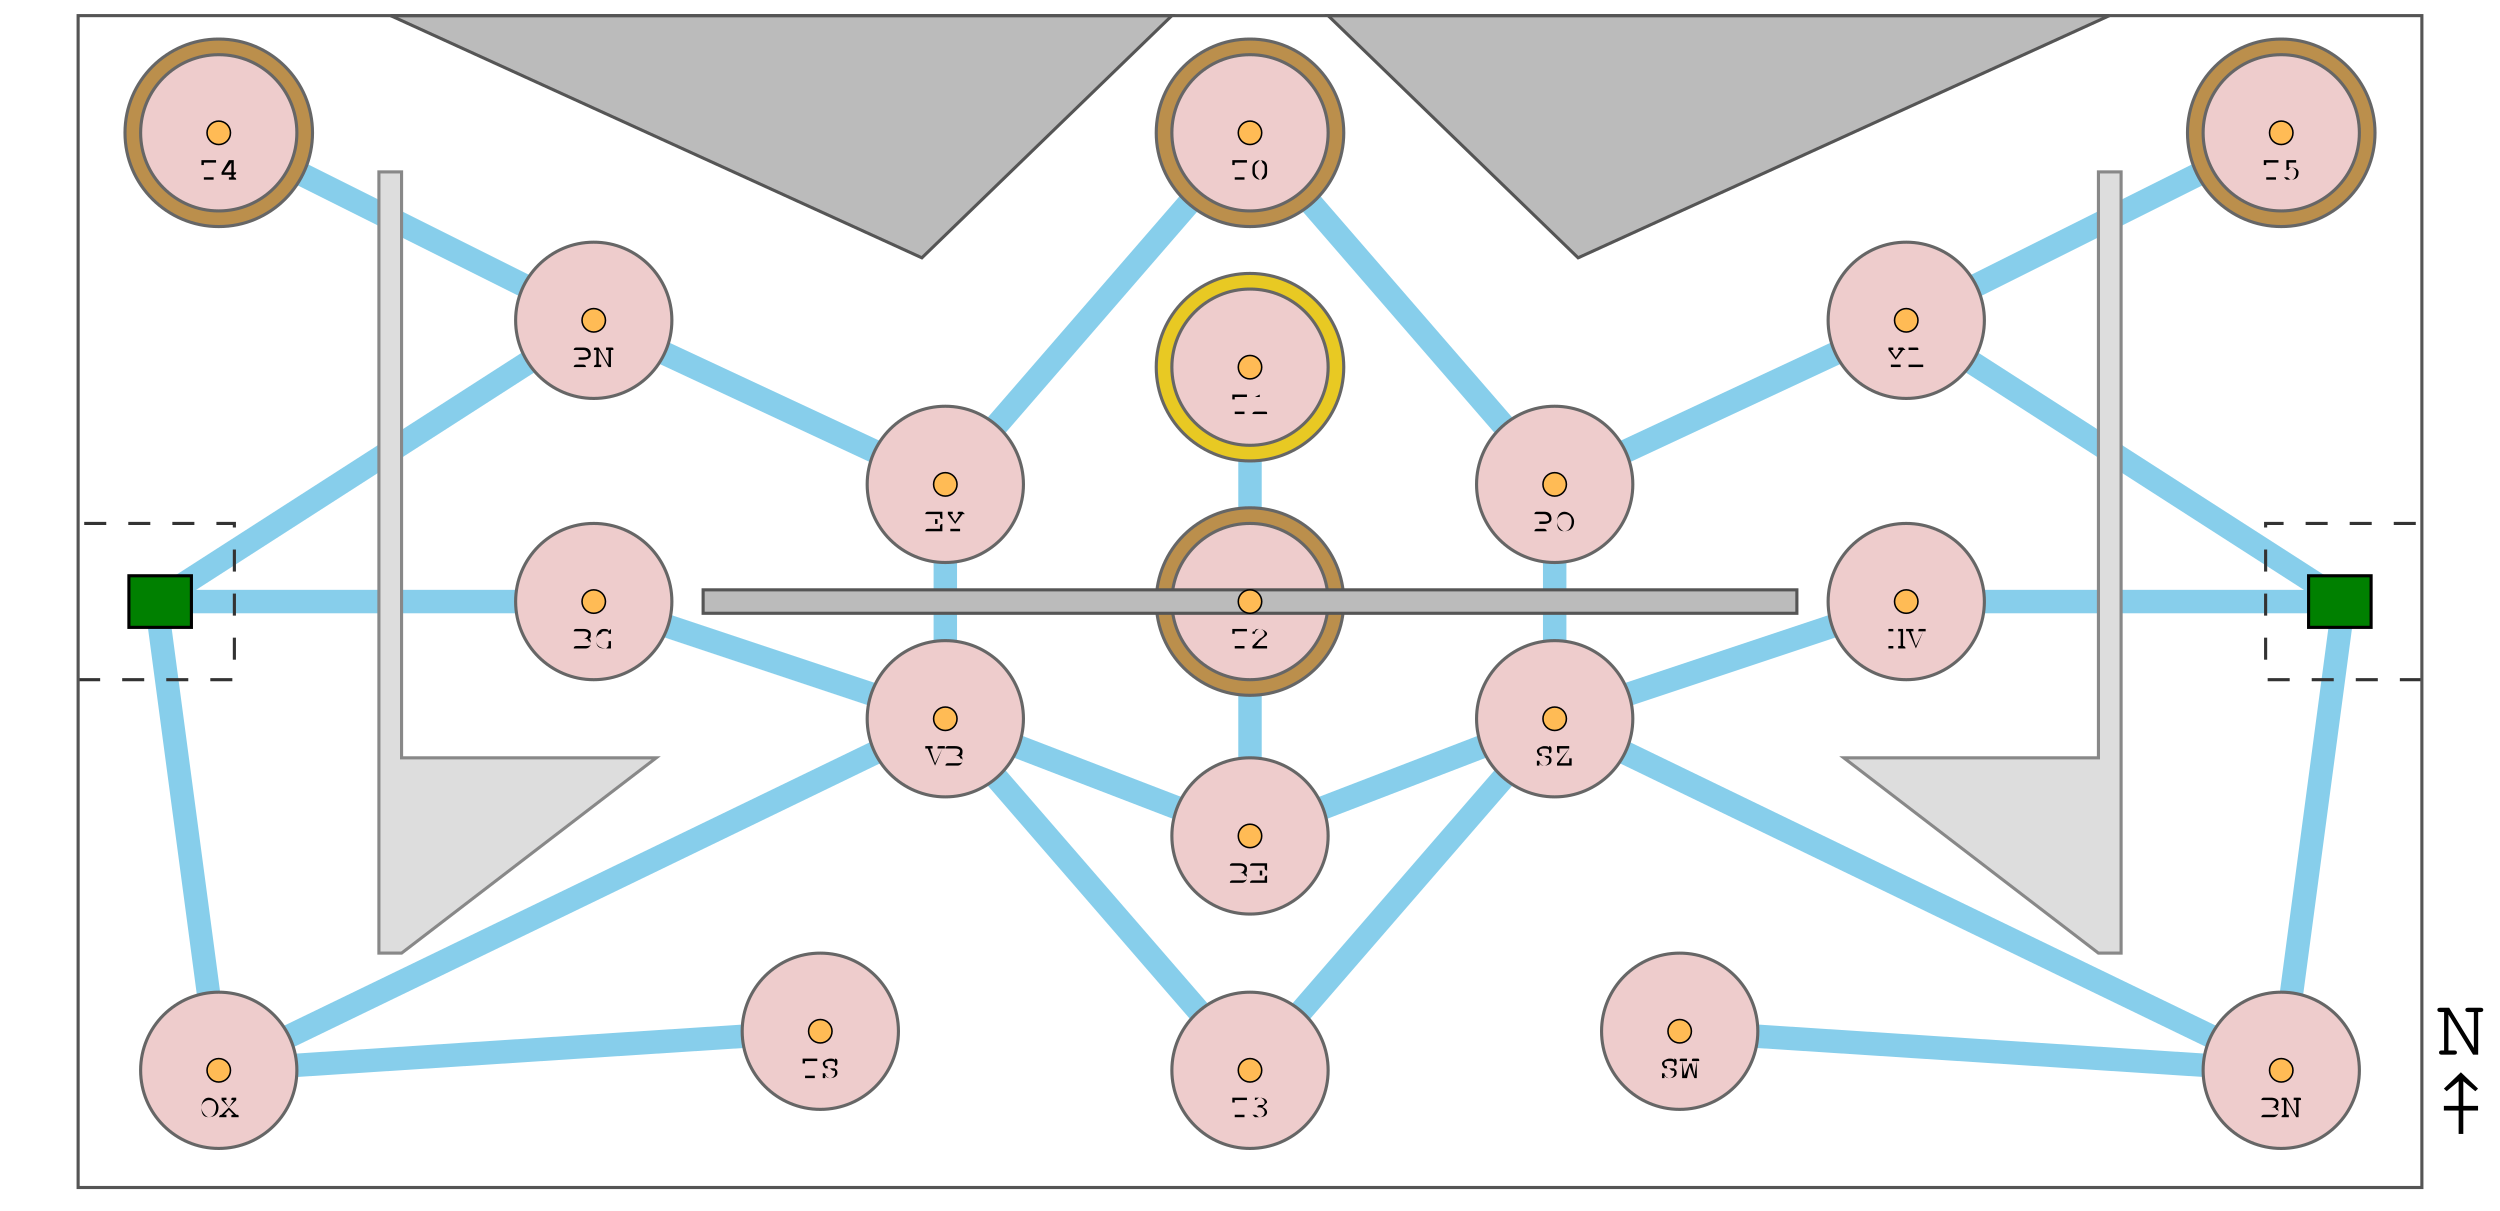
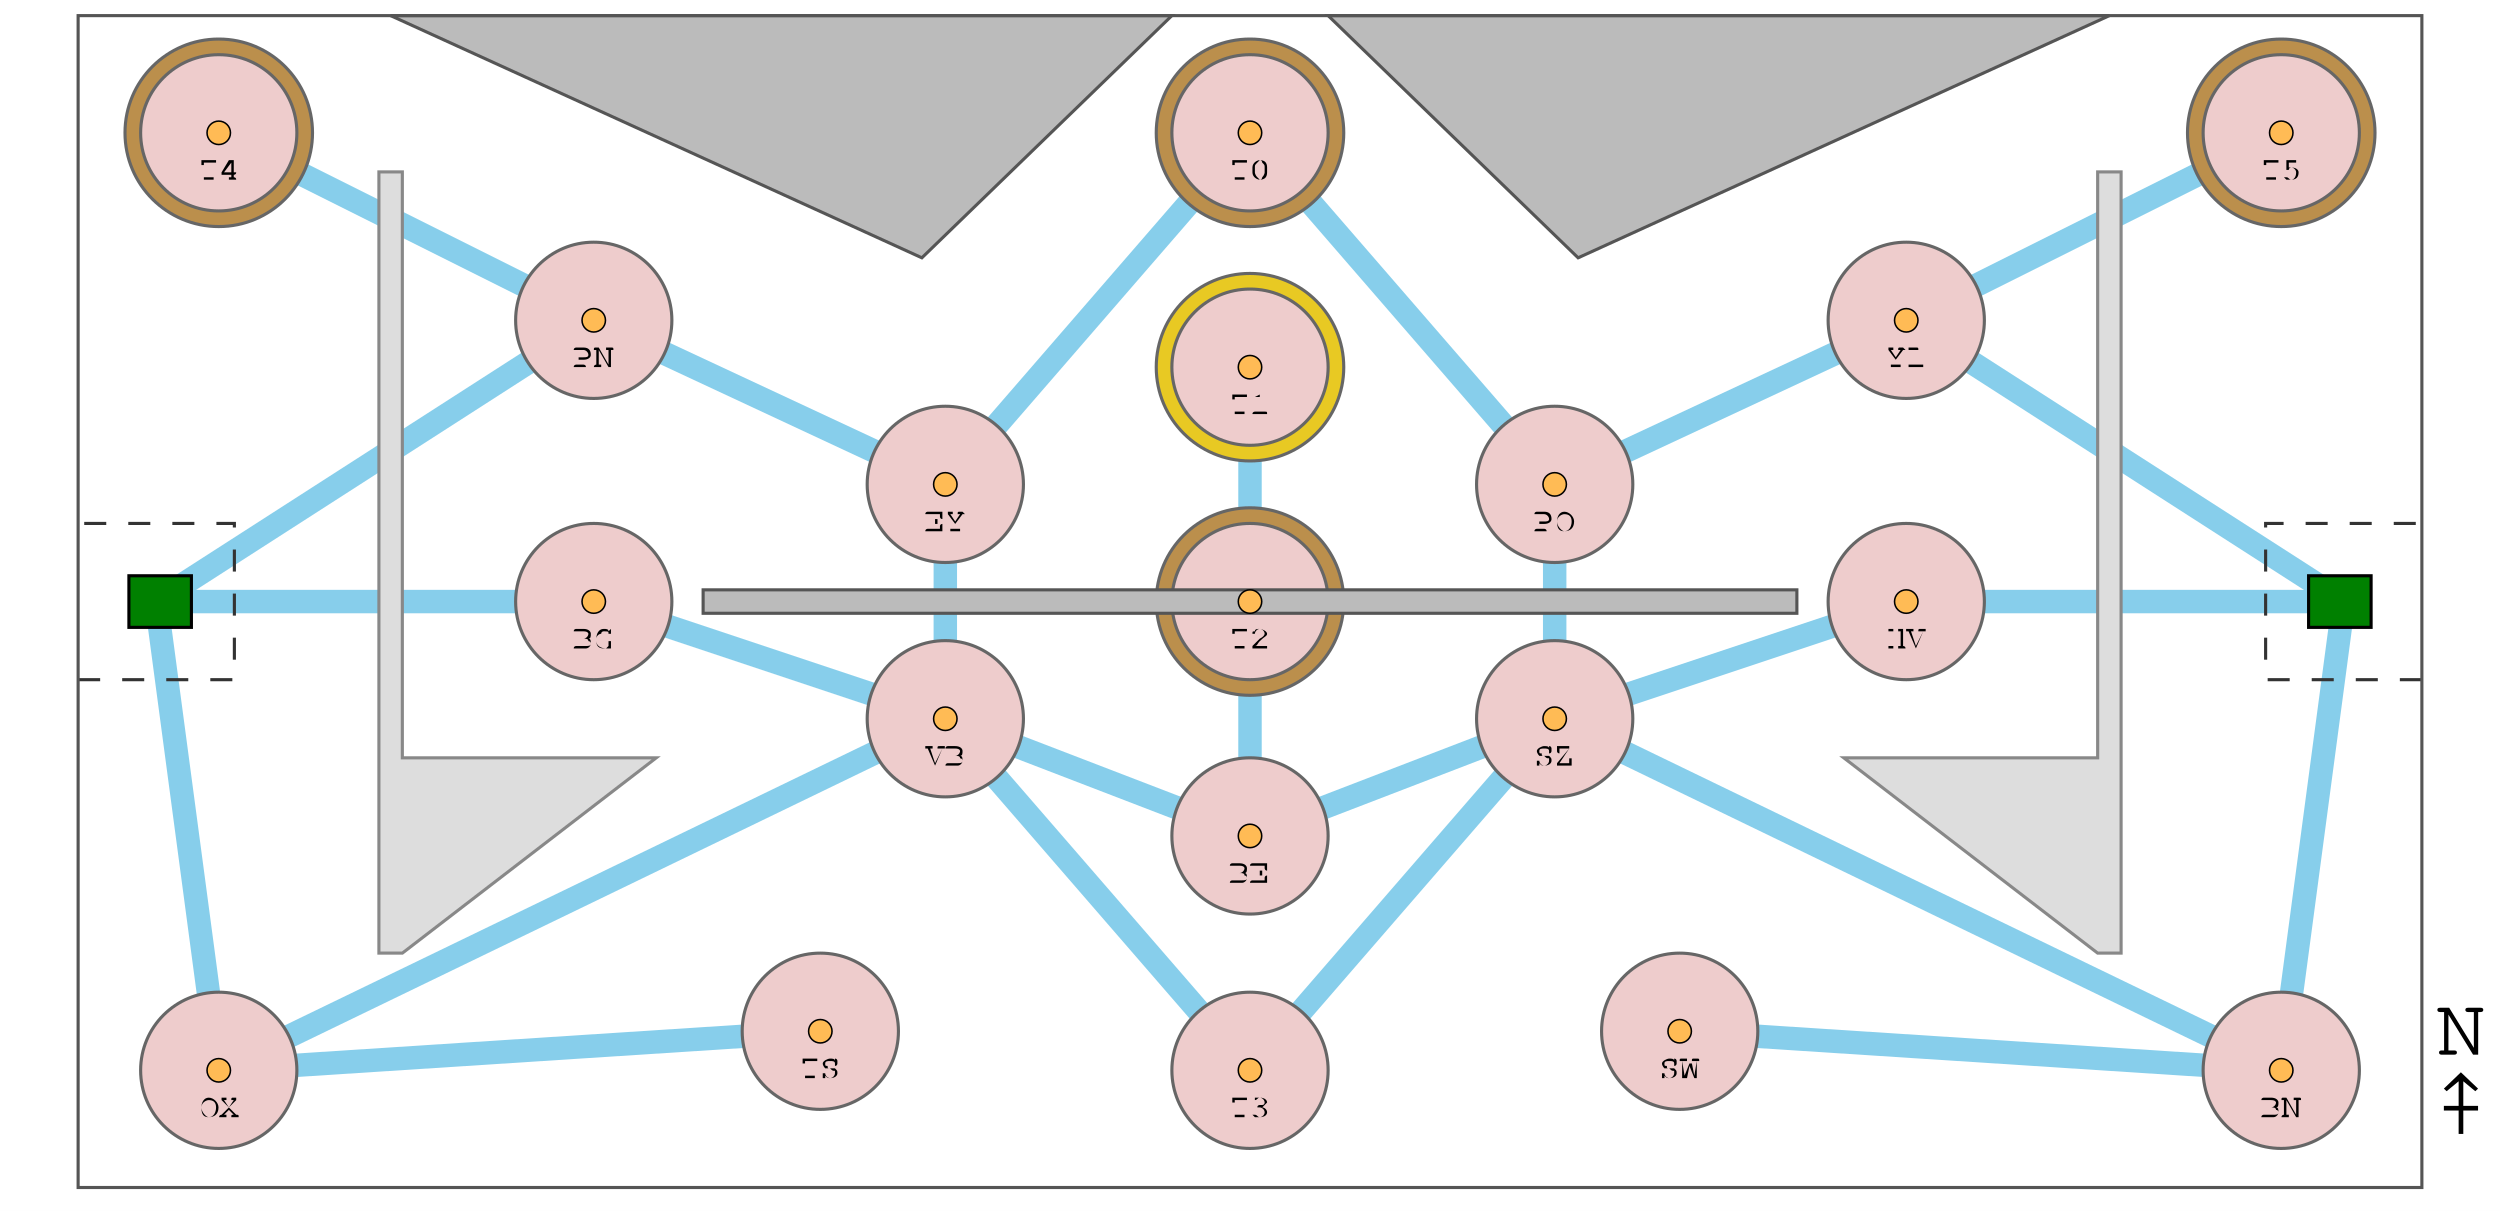
<svg xmlns="http://www.w3.org/2000/svg" xmlns:xlink="http://www.w3.org/1999/xlink" version="1.1" baseProfile="full" width="1600" height="775">
  <style type="text/css">
    

      .arena-wall {
          fill: none;
          stroke: #555;
          stroke-width: .02;
      }

      .platform {
          fill: #bbb;
          stroke: #555;
          stroke-width: .02;
      }

      .moveable-platform {
          fill: #ddd;
          stroke: #888;
          stroke-width: .02;
      }

      .platform-stage-a {
          fill: #cfb;
          stroke: #555;
          stroke-width: .02;
      }

      .platform-stage-b {
          fill: #bcf;
          stroke: #555;
          stroke-width: .02;
      }

      .token {
          stroke: black;
          stroke-width: 0.01;
      }

      #token-gold {
          fill: gold;
      }

      #token-silver {
          fill: silver;
      }

      #robot {
          fill: green;
          stroke: black;
          stroke-width: 0.02;
      }

      .zone-boundary {
          stroke: #333;
          stroke-width: 0.02;
          stroke-dasharray: 0.141, 0.141;
          fill: none;
      }

      .territory {
          stroke: #666;
          stroke-width: 0.02;
          fill: #ecc;
      }

      .gold-border {
          stroke: #666;
          stroke-width: 0.02;
          fill: #e8c923;
      }

      .bronze-border {
          stroke: #666;
          stroke-width: 0.02;
          fill: #bb8f4c;
      }

      .tower {
          stroke: #000;
          fill: #ffbb55;
          stroke-width: 0.01;
      }

      .arena-labels {
        font-family: Courier;
        font-size: 0.16pt;
        text-anchor: middle;
      }

      .compass-labels {
        font-family: Courier;
        font-size: 40pt;
        text-anchor: middle;
      }

      .link {
        stroke: skyblue;
        stroke-width: 0.15;
      }
    
  </style>
  <defs>
    <rect width="0.33" height="0.4" x="-0.165" y="-0.175" id="robot" />
    <circle id="tower" cx="0" cy="0" r="0.075" class="tower" />
    <g id="territory">
      <circle cx="0" cy="0" r="0.5" class="territory" />
      <use xlink:href="#tower" />
    </g>
    <g id="border">
      <circle cx="0" cy="0" r="0.6" />
    </g>
    <g id="side-zone">
      <g id="territory-links">
        <path class="link" d="M-4.2 -1.8 L-1.95 -0.75" />
        <path class="link" d="M-4.2 0 L-1.95 0.75" />
        <path class="link" d="M-6.6 3 L-1.95 0.75" />
        <path class="link" d="M-6.6 3 L-2.75 2.75" />
        <path class="link" d="M-1.95 -0.75 L-1.95 0.75" />
        <path class="link" d="M-6.6 -3 L-4.2 -1.8" />
        <path class="link" d="M-1.95 0.75 L0 3" />
        <path class="link" d="M-1.95 0.75 L0 1.5" />
        <path class="link" d="M-1.95 -0.75 L0 -3" />
        <path class="link" d="M-7 0 L-4.2 -1.8" />
        <path class="link" d="M-7 0 L-4.2 0" />
        <path class="link" d="M-7 0 L-6.6 3" />
      </g>
      <g transform="translate(-7 0) rotate(-90)">
        <use xlink:href="#robot" />
      </g>
      <path class="zone-boundary" d="M -7.5 0.5 h 1 v -1 h -1" />
      <use xlink:href="#territory" transform="translate(-4.2 -1.8)" />
      <use xlink:href="#territory" transform="translate(-1.95 -0.75)" />
      <use xlink:href="#territory" transform="translate(-4.2 0)" />
      <use xlink:href="#territory" transform="translate(-6.6 3)" />
      <use xlink:href="#territory" transform="translate(-2.75 2.75)" />
      <use xlink:href="#territory" transform="translate(-1.95 0.75)" />
      <use xlink:href="#border" class="bronze-border" transform="translate(-6.6 -3)" />
      <use xlink:href="#territory" transform="translate(-6.6 -3)" />
      <path class="platform" d="M-0.5 -3.75 L-2.1 -2.2 L-5.5 -3.75 Z" />
-       <path class="moveable-platform" d="         M-5.43 2.25 L-3.8 1 L-5.43 1         V-2.75 H-5.575 V2.25 Z" />
+       <path class="moveable-platform" d="         M-5.425 2.25 L-3.8 1 L-5.425 1         V-2.75 H-5.575 V2.25 Z" />
    </g>
  </defs>
  <rect width="1600" height="775" fill="white" />
  <g id="compass" transform="translate(1550 500)">
    <svg width="50" height="250">
      <text class="compass-labels" x="50%" y="70%" alignment-baseline="middle" text-anchor="middle">N</text>
      <text class="compass-labels" x="50%" y="90%" alignment-baseline="middle" text-anchor="middle">⤉</text>
    </svg>
  </g>
  <g id="arena" transform="translate(50 10) scale(100) translate(7.5 3.75)">
    <use xlink:href="#side-zone" />
    <use xlink:href="#side-zone" transform="scale(-1 1)" />
    <path class="link" d="M0 -1.5 L0 0" />
    <path class="link" d="M0 0 L0 1.5" />
    <use xlink:href="#border" class="bronze-border" />
    <use xlink:href="#border" class="bronze-border" transform="translate(0 -3)" />
    <use xlink:href="#border" class="gold-border" transform="translate(0 -1.5)" />
    <use xlink:href="#territory" transform="translate(0 -3)" />
    <use xlink:href="#territory" transform="translate(0 -1.5)" />
    <use xlink:href="#territory" transform="translate(0 0)" />
    <use xlink:href="#territory" transform="translate(0 1.5)" />
    <use xlink:href="#territory" transform="translate(0 3)" />
    <rect width="15" height="7.5" x="-7.5" y="-3.75" class="arena-wall" />
    <path class="platform" d="M-3.5 -0.075 H3.5 V0.075 H-3.5 Z" />
    <use xlink:href="#tower" />
    <g transform="translate(0 0.3)">
      <text class="arena-labels" x="-4.2" y="-1.8">PN</text>
      <text class="arena-labels" x="-1.95" y="-0.75">EY</text>
      <text class="arena-labels" x="-4.2" y="0">BG</text>
      <text class="arena-labels" x="-6.6" y="3">OX</text>
      <text class="arena-labels" x="-2.75" y="2.75">TS</text>
      <text class="arena-labels" x="-1.95" y="0.75">VB</text>
      <text class="arena-labels" x="-6.6" y="-3">T4</text>
      <text class="arena-labels" x="4.2" y="-1.8">YL</text>
      <text class="arena-labels" x="1.95" y="-0.75">PO</text>
      <text class="arena-labels" x="4.2" y="0">HV</text>
      <text class="arena-labels" x="6.6" y="3">BN</text>
      <text class="arena-labels" x="2.75" y="2.75">SW</text>
      <text class="arena-labels" x="1.95" y="0.75">SZ</text>
      <text class="arena-labels" x="6.6" y="-3">T5</text>
      <text class="arena-labels" x="0" y="-3">T0</text>
      <text class="arena-labels" x="0" y="-1.5">T1</text>
      <text class="arena-labels" x="0" y="0">T2</text>
      <text class="arena-labels" x="0" y="1.5">BE</text>
      <text class="arena-labels" x="0" y="3">T3</text>
    </g>
  </g>
</svg>
